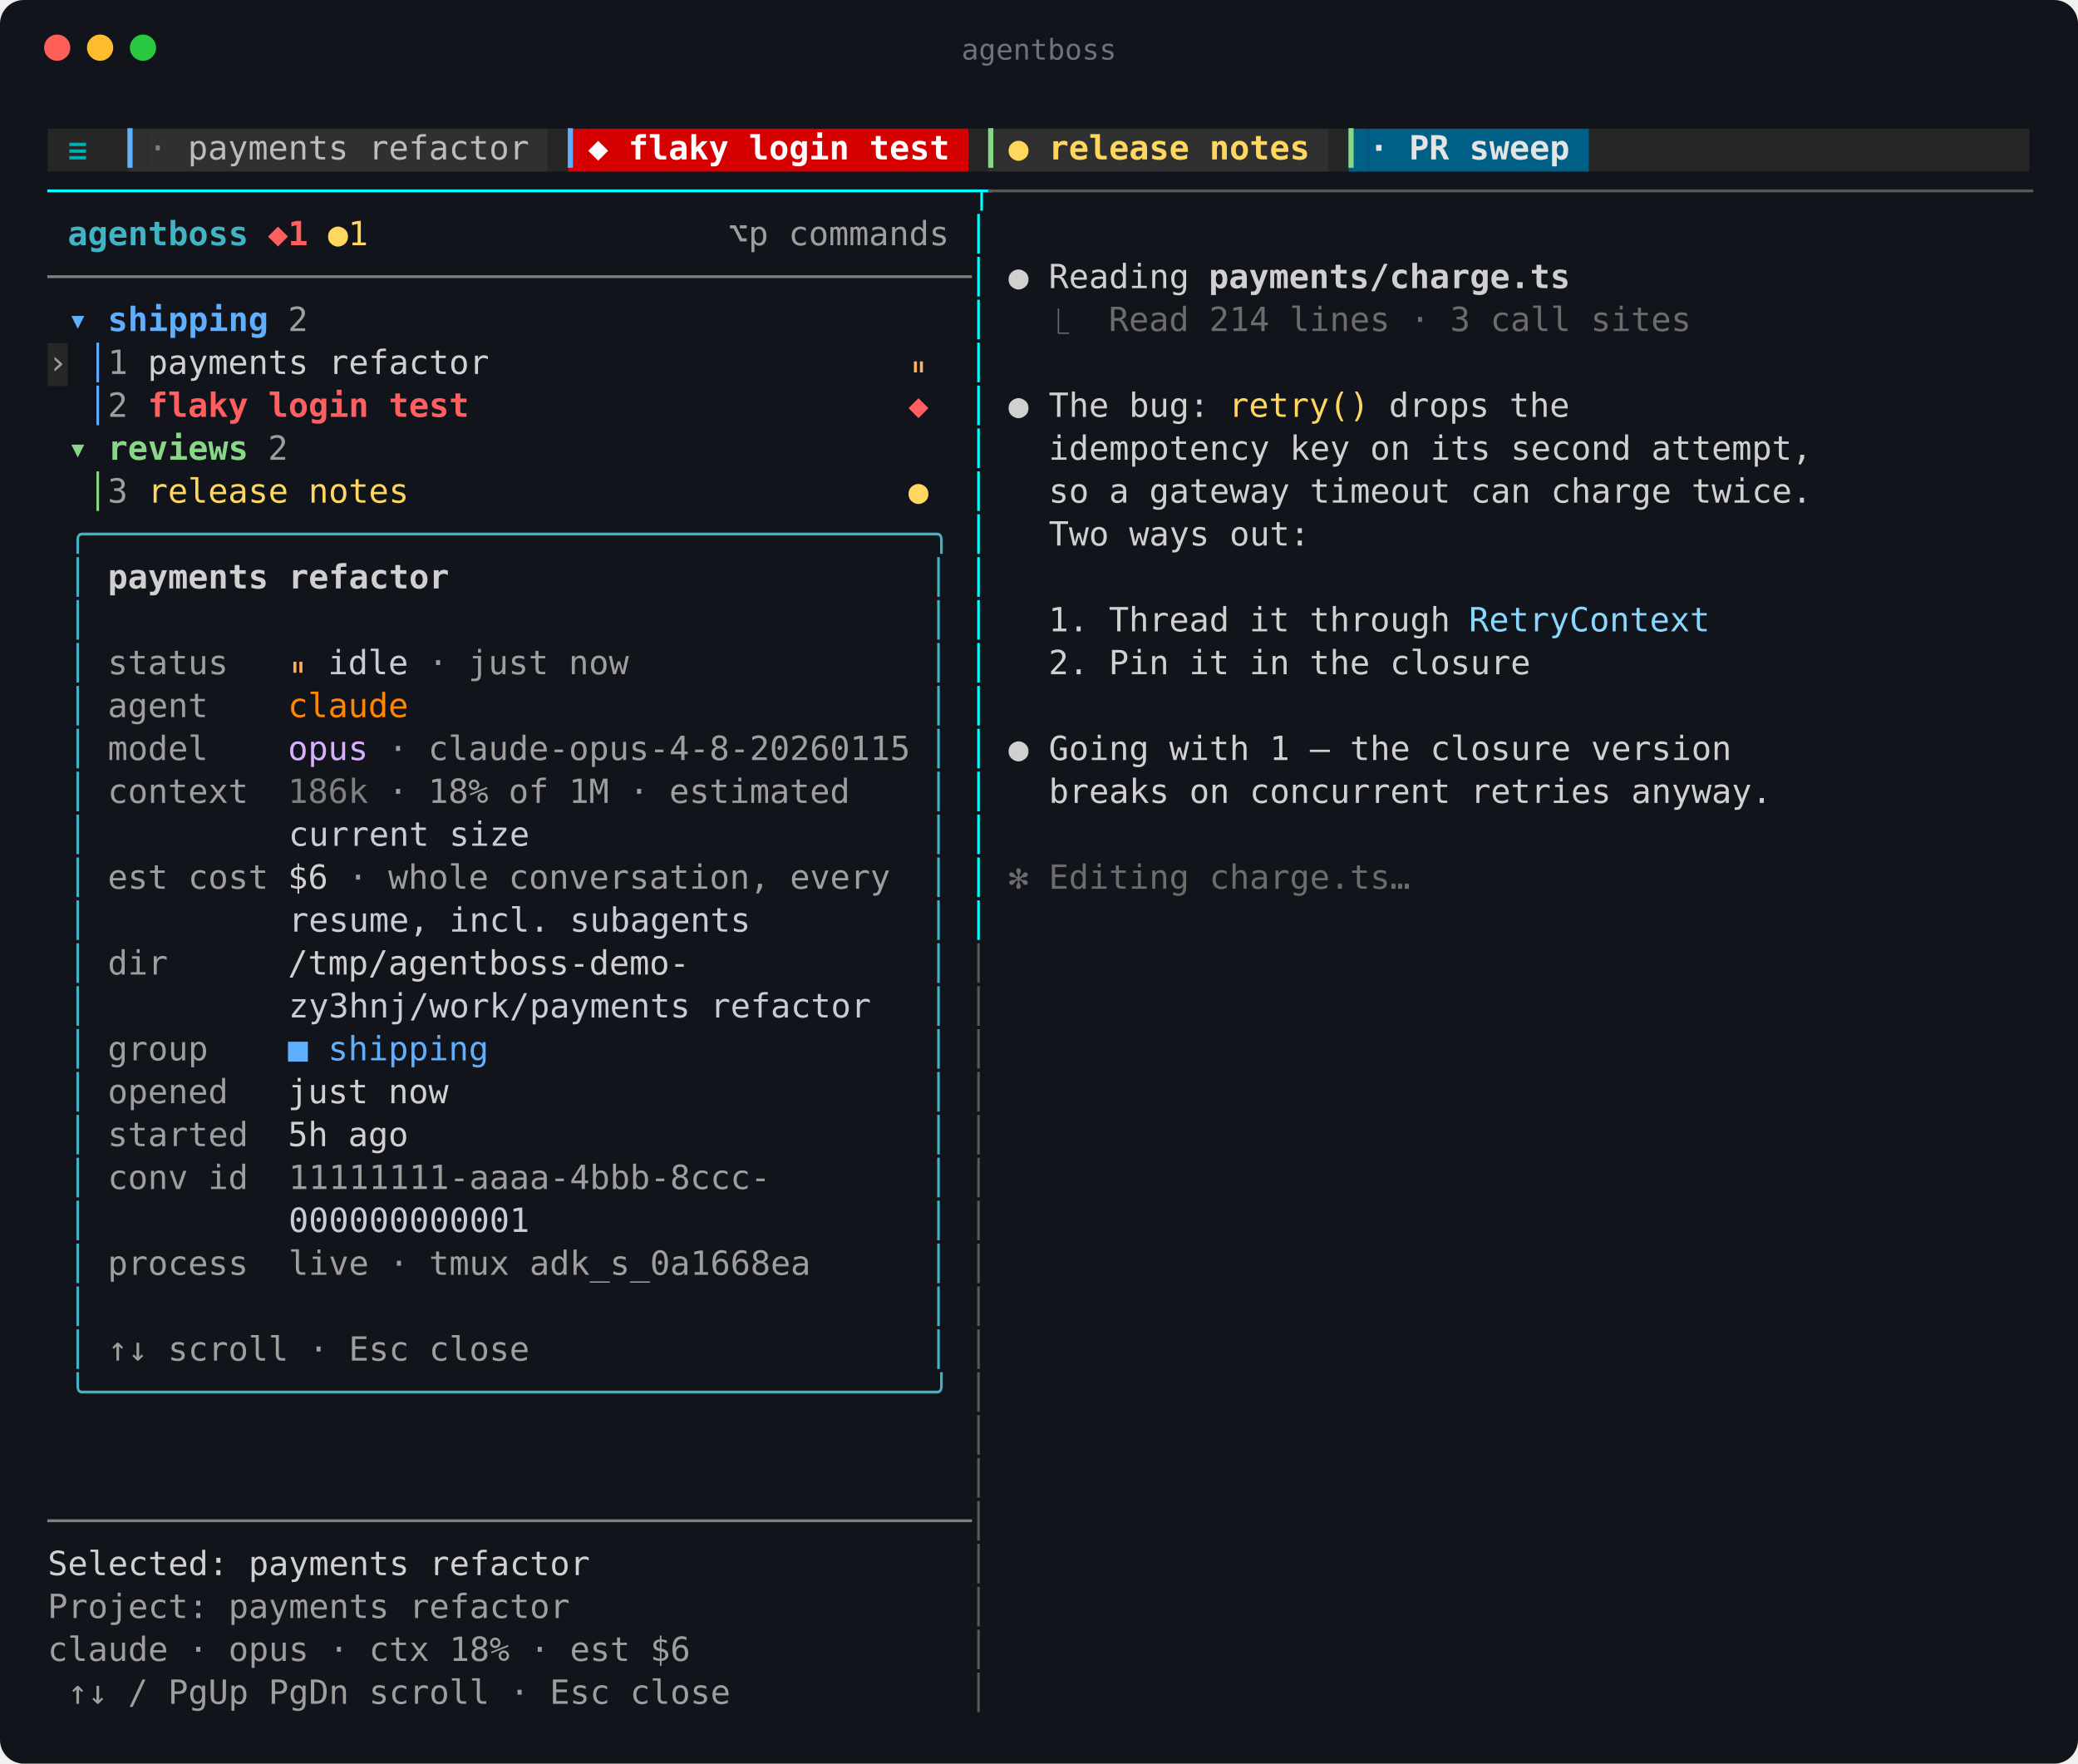
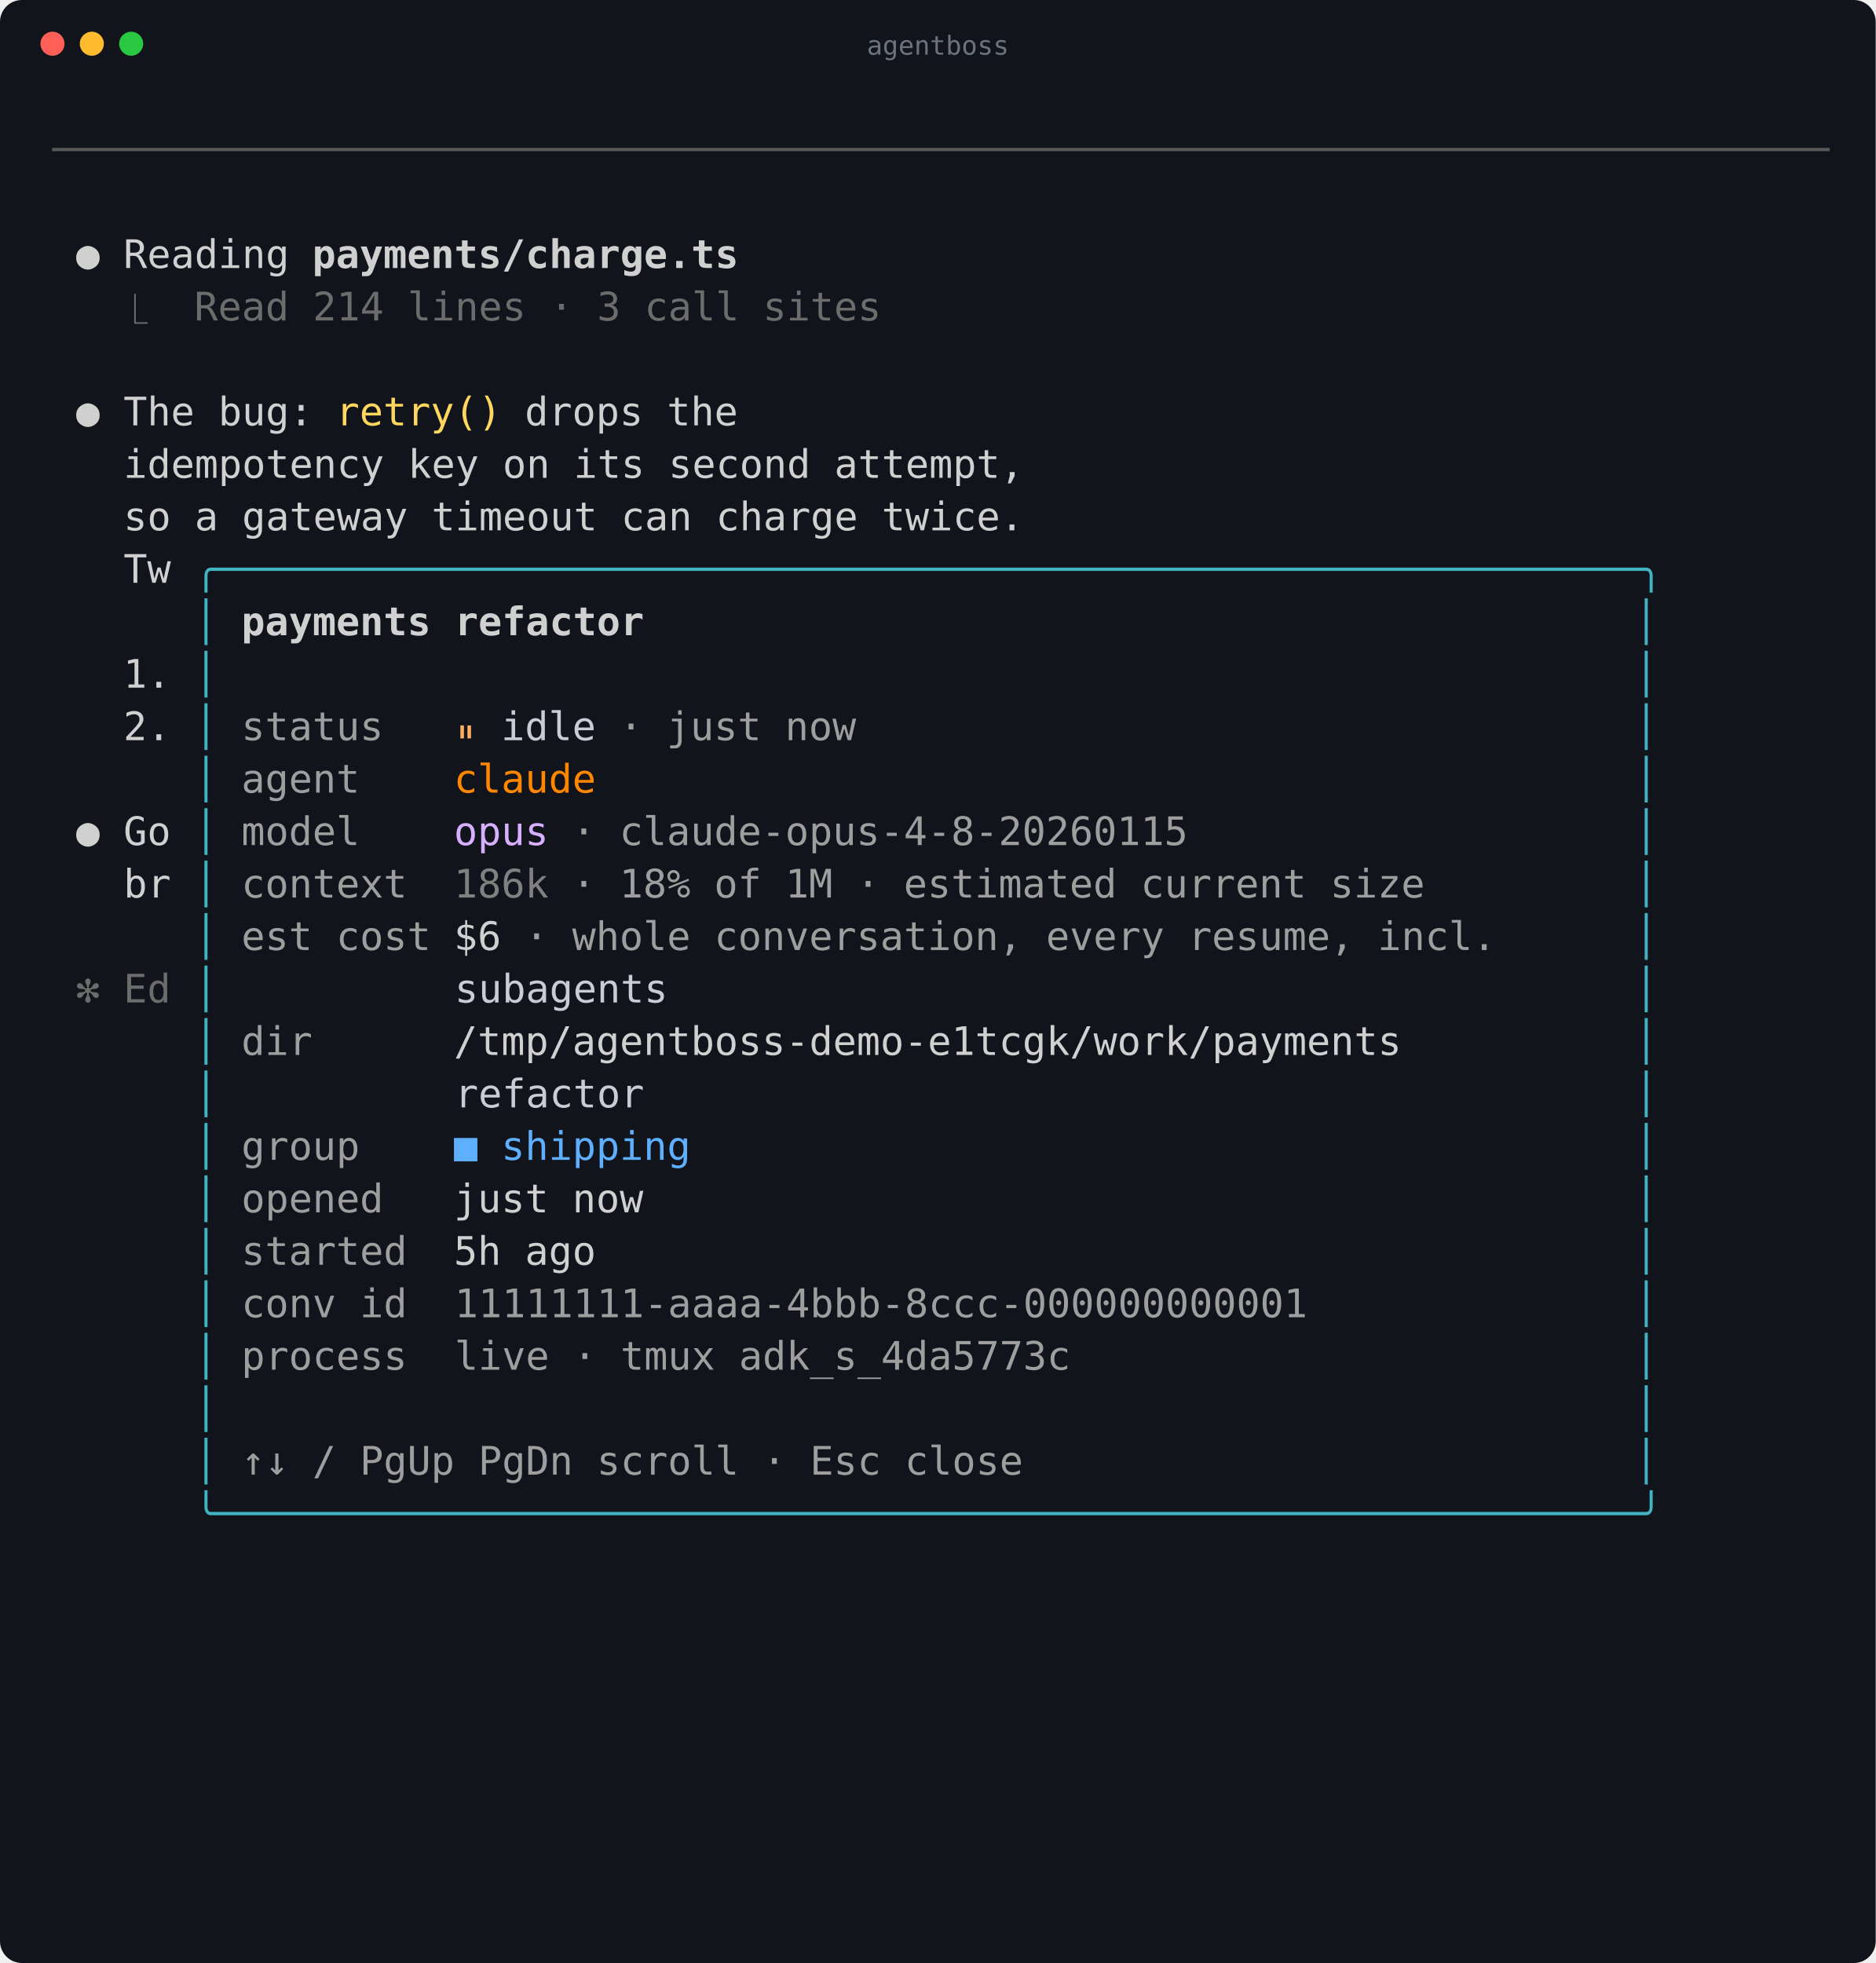
- <svg xmlns="http://www.w3.org/2000/svg" width="872" height="740" viewBox="0 0 872 740" font-family="ui-monospace,SFMono-Regular,Menlo,Consolas,&quot;DejaVu Sans Mono&quot;,monospace" font-size="14.0">
-   <rect width="872" height="740" rx="10" fill="#12141c" />
+ <svg xmlns="http://www.w3.org/2000/svg" width="858" height="898" viewBox="0 0 858 898" font-family="ui-monospace,SFMono-Regular,Menlo,Consolas,&quot;DejaVu Sans Mono&quot;,monospace" font-size="18.0">
+   <rect width="858" height="898" rx="10" fill="#12141c" />
  <g>
    <circle cx="24" cy="20" r="5.5" fill="#ff5f57" />
    <circle cx="42" cy="20" r="5.5" fill="#febc2e" />
    <circle cx="60" cy="20" r="5.5" fill="#28c840" />
-     <text x="436" y="25" fill="#6b7280" font-size="12" text-anchor="middle">agentboss</text>
+     <text x="429" y="25" fill="#6b7280" font-size="12" text-anchor="middle">agentboss</text>
  </g>
-   <rect x="20.0" y="54.0" width="33.6" height="18.0" fill="#262626" />
-   <rect x="53.6" y="54.0" width="8.4" height="18.0" fill="#303030" />
-   <rect x="62.0" y="54.0" width="16.8" height="18.0" fill="#303030" />
-   <rect x="78.8" y="54.0" width="151.2" height="18.0" fill="#303030" />
-   <rect x="230.0" y="54.0" width="8.4" height="18.0" fill="#262626" />
-   <rect x="238.4" y="54.0" width="8.4" height="18.0" fill="#d70000" />
-   <rect x="246.8" y="54.0" width="159.6" height="18.0" fill="#d70000" />
-   <rect x="406.4" y="54.0" width="8.4" height="18.0" fill="#262626" />
-   <rect x="414.8" y="54.0" width="8.4" height="18.0" fill="#303030" />
-   <rect x="423.2" y="54.0" width="134.4" height="18.0" fill="#303030" />
-   <rect x="557.6" y="54.0" width="8.4" height="18.0" fill="#262626" />
-   <rect x="566.0" y="54.0" width="8.4" height="18.0" fill="#005f87" />
-   <rect x="574.4" y="54.0" width="92.4" height="18.0" fill="#005f87" />
-   <rect x="666.8" y="54.0" width="184.8" height="18.0" fill="#262626" />
-   <rect x="20.0" y="144.0" width="8.4" height="18.0" fill="#262626" />
-   <text x="20.0" y="66.9" fill="#00afaf" textLength="33.6" lengthAdjust="spacingAndGlyphs" xml:space="preserve" font-weight="600"> ☰ </text>
-   <text x="53.6" y="66.9" fill="#5fafff" textLength="8.4" lengthAdjust="spacingAndGlyphs" xml:space="preserve">▎</text>
-   <text x="62.0" y="66.9" fill="#808080" textLength="16.8" lengthAdjust="spacingAndGlyphs" xml:space="preserve">· </text>
-   <text x="78.8" y="66.9" fill="#bcbcbc" textLength="151.2" lengthAdjust="spacingAndGlyphs" xml:space="preserve">payments refactor </text>
-   <text x="238.4" y="66.9" fill="#5fafff" textLength="8.4" lengthAdjust="spacingAndGlyphs" xml:space="preserve">▎</text>
-   <text x="246.8" y="66.9" fill="#ffffff" textLength="159.6" lengthAdjust="spacingAndGlyphs" xml:space="preserve" font-weight="600">◆ flaky login test </text>
-   <text x="414.8" y="66.9" fill="#87d787" textLength="8.4" lengthAdjust="spacingAndGlyphs" xml:space="preserve">▎</text>
-   <text x="423.2" y="66.9" fill="#ffd75f" textLength="134.4" lengthAdjust="spacingAndGlyphs" xml:space="preserve" font-weight="600">● release notes </text>
-   <text x="566.0" y="66.9" fill="#87d787" textLength="8.4" lengthAdjust="spacingAndGlyphs" xml:space="preserve">▎</text>
-   <text x="574.4" y="66.9" fill="#e4e4e4" textLength="92.4" lengthAdjust="spacingAndGlyphs" xml:space="preserve" font-weight="600">· PR sweep </text>
-   <text x="20.0" y="84.9" fill="#00ffff" textLength="394.8" lengthAdjust="spacingAndGlyphs" xml:space="preserve" font-weight="600">──────────────────────────────────────────────┬</text>
-   <text x="414.8" y="84.9" fill="#585858" textLength="436.8" lengthAdjust="spacingAndGlyphs" xml:space="preserve">────────────────────────────────────────────────────</text>
-   <text x="28.4" y="102.9" fill="#42b3c2" textLength="75.6" lengthAdjust="spacingAndGlyphs" xml:space="preserve" font-weight="600">agentboss</text>
-   <text x="104.0" y="102.9" fill="#ff5f5f" textLength="25.2" lengthAdjust="spacingAndGlyphs" xml:space="preserve" font-weight="600"> ◆1</text>
-   <text x="129.2" y="102.9" fill="#ffd75f" textLength="25.2" lengthAdjust="spacingAndGlyphs" xml:space="preserve"> ●1</text>
-   <text x="305.6" y="102.9" fill="#9e9e9e" textLength="100.8" lengthAdjust="spacingAndGlyphs" xml:space="preserve">⌥p commands </text>
-   <text x="406.4" y="102.9" fill="#00ffff" textLength="8.4" lengthAdjust="spacingAndGlyphs" xml:space="preserve" font-weight="600">│</text>
-   <text x="20.0" y="120.9" fill="#808080" textLength="386.4" lengthAdjust="spacingAndGlyphs" xml:space="preserve">──────────────────────────────────────────────</text>
-   <text x="406.4" y="120.9" fill="#00ffff" textLength="8.4" lengthAdjust="spacingAndGlyphs" xml:space="preserve" font-weight="600">│</text>
-   <text x="423.2" y="120.9" fill="#d0d0d0" textLength="84.0" lengthAdjust="spacingAndGlyphs" xml:space="preserve">● Reading </text>
-   <text x="507.2" y="120.9" fill="#d0d0d0" textLength="151.2" lengthAdjust="spacingAndGlyphs" xml:space="preserve" font-weight="600">payments/charge.ts</text>
-   <text x="20.0" y="138.9" fill="#5fafff" textLength="25.2" lengthAdjust="spacingAndGlyphs" xml:space="preserve"> ▾ </text>
-   <text x="45.2" y="138.9" fill="#5fafff" textLength="67.2" lengthAdjust="spacingAndGlyphs" xml:space="preserve" font-weight="600">shipping</text>
-   <text x="112.4" y="138.9" fill="#9e9e9e" textLength="16.8" lengthAdjust="spacingAndGlyphs" xml:space="preserve"> 2</text>
-   <text x="406.4" y="138.9" fill="#00ffff" textLength="8.4" lengthAdjust="spacingAndGlyphs" xml:space="preserve" font-weight="600">│</text>
-   <text x="440.0" y="138.9" fill="#6c6c6c" textLength="268.8" lengthAdjust="spacingAndGlyphs" xml:space="preserve">⎿  Read 214 lines · 3 call sites</text>
-   <text x="20.0" y="156.9" fill="#9e9e9e" textLength="8.4" lengthAdjust="spacingAndGlyphs" xml:space="preserve">›</text>
-   <text x="36.8" y="156.9" fill="#5fafff" textLength="8.4" lengthAdjust="spacingAndGlyphs" xml:space="preserve">│</text>
-   <text x="45.2" y="156.9" fill="#9e9e9e" textLength="16.8" lengthAdjust="spacingAndGlyphs" xml:space="preserve">1 </text>
-   <text x="62.0" y="156.9" fill="#d0d0d0" textLength="142.8" lengthAdjust="spacingAndGlyphs" xml:space="preserve">payments refactor</text>
-   <text x="381.2" y="156.9" fill="#ffaf5f" textLength="8.4" lengthAdjust="spacingAndGlyphs" xml:space="preserve">⏸</text>
-   <text x="406.4" y="156.9" fill="#00ffff" textLength="8.4" lengthAdjust="spacingAndGlyphs" xml:space="preserve" font-weight="600">│</text>
-   <text x="36.8" y="174.9" fill="#5fafff" textLength="8.4" lengthAdjust="spacingAndGlyphs" xml:space="preserve">│</text>
-   <text x="45.2" y="174.9" fill="#9e9e9e" textLength="16.8" lengthAdjust="spacingAndGlyphs" xml:space="preserve">2 </text>
-   <text x="62.0" y="174.9" fill="#ff5f5f" textLength="310.8" lengthAdjust="spacingAndGlyphs" xml:space="preserve" font-weight="600">flaky login test                     </text>
-   <text x="381.2" y="174.9" fill="#ff5f5f" textLength="8.4" lengthAdjust="spacingAndGlyphs" xml:space="preserve" font-weight="600">◆</text>
-   <text x="406.4" y="174.9" fill="#00ffff" textLength="8.4" lengthAdjust="spacingAndGlyphs" xml:space="preserve" font-weight="600">│</text>
-   <text x="423.2" y="174.9" fill="#d0d0d0" textLength="92.4" lengthAdjust="spacingAndGlyphs" xml:space="preserve">● The bug: </text>
-   <text x="515.6" y="174.9" fill="#ffd75f" textLength="58.8" lengthAdjust="spacingAndGlyphs" xml:space="preserve">retry()</text>
-   <text x="574.4" y="174.9" fill="#d0d0d0" textLength="84.0" lengthAdjust="spacingAndGlyphs" xml:space="preserve"> drops the</text>
-   <text x="20.0" y="192.9" fill="#87d787" textLength="25.2" lengthAdjust="spacingAndGlyphs" xml:space="preserve"> ▾ </text>
-   <text x="45.2" y="192.9" fill="#87d787" textLength="58.8" lengthAdjust="spacingAndGlyphs" xml:space="preserve" font-weight="600">reviews</text>
-   <text x="104.0" y="192.9" fill="#9e9e9e" textLength="16.8" lengthAdjust="spacingAndGlyphs" xml:space="preserve"> 2</text>
-   <text x="406.4" y="192.9" fill="#00ffff" textLength="8.4" lengthAdjust="spacingAndGlyphs" xml:space="preserve" font-weight="600">│</text>
-   <text x="414.8" y="192.9" fill="#d0d0d0" textLength="344.4" lengthAdjust="spacingAndGlyphs" xml:space="preserve">   idempotency key on its second attempt,</text>
-   <text x="36.8" y="210.9" fill="#87d787" textLength="8.4" lengthAdjust="spacingAndGlyphs" xml:space="preserve">│</text>
-   <text x="45.2" y="210.9" fill="#9e9e9e" textLength="16.8" lengthAdjust="spacingAndGlyphs" xml:space="preserve">3 </text>
-   <text x="62.0" y="210.9" fill="#ffd75f" textLength="109.2" lengthAdjust="spacingAndGlyphs" xml:space="preserve">release notes</text>
-   <text x="381.2" y="210.9" fill="#ffd75f" textLength="8.4" lengthAdjust="spacingAndGlyphs" xml:space="preserve">●</text>
-   <text x="406.4" y="210.9" fill="#00ffff" textLength="8.4" lengthAdjust="spacingAndGlyphs" xml:space="preserve" font-weight="600">│</text>
-   <text x="414.8" y="210.9" fill="#d0d0d0" textLength="344.4" lengthAdjust="spacingAndGlyphs" xml:space="preserve">   so a gateway timeout can charge twice.</text>
-   <text x="28.4" y="228.9" fill="#42b3c2" textLength="369.6" lengthAdjust="spacingAndGlyphs" xml:space="preserve">╭──────────────────────────────────────────╮</text>
-   <text x="406.4" y="228.9" fill="#00ffff" textLength="8.4" lengthAdjust="spacingAndGlyphs" xml:space="preserve" font-weight="600">│</text>
-   <text x="414.8" y="228.9" fill="#d0d0d0" textLength="134.4" lengthAdjust="spacingAndGlyphs" xml:space="preserve">   Two ways out:</text>
-   <text x="28.4" y="246.9" fill="#42b3c2" textLength="8.4" lengthAdjust="spacingAndGlyphs" xml:space="preserve">│</text>
-   <text x="45.2" y="246.9" fill="#d0d0d0" textLength="142.8" lengthAdjust="spacingAndGlyphs" xml:space="preserve" font-weight="600">payments refactor</text>
-   <text x="389.6" y="246.9" fill="#42b3c2" textLength="8.4" lengthAdjust="spacingAndGlyphs" xml:space="preserve">│</text>
-   <text x="406.4" y="246.9" fill="#00ffff" textLength="8.4" lengthAdjust="spacingAndGlyphs" xml:space="preserve" font-weight="600">│</text>
-   <text x="28.4" y="264.9" fill="#42b3c2" textLength="8.4" lengthAdjust="spacingAndGlyphs" xml:space="preserve">│</text>
-   <text x="389.6" y="264.9" fill="#42b3c2" textLength="8.4" lengthAdjust="spacingAndGlyphs" xml:space="preserve">│</text>
-   <text x="406.4" y="264.9" fill="#00ffff" textLength="8.4" lengthAdjust="spacingAndGlyphs" xml:space="preserve" font-weight="600">│</text>
-   <text x="440.0" y="264.9" fill="#d0d0d0" textLength="176.4" lengthAdjust="spacingAndGlyphs" xml:space="preserve">1. Thread it through </text>
-   <text x="616.4" y="264.9" fill="#87d7ff" textLength="100.8" lengthAdjust="spacingAndGlyphs" xml:space="preserve">RetryContext</text>
-   <text x="28.4" y="282.9" fill="#42b3c2" textLength="8.4" lengthAdjust="spacingAndGlyphs" xml:space="preserve">│</text>
-   <text x="45.2" y="282.9" fill="#9e9e9e" textLength="75.6" lengthAdjust="spacingAndGlyphs" xml:space="preserve">status   </text>
-   <text x="120.8" y="282.9" fill="#ffaf5f" textLength="8.4" lengthAdjust="spacingAndGlyphs" xml:space="preserve">⏸</text>
-   <text x="129.2" y="282.9" fill="#c8ccd6" textLength="42.0" lengthAdjust="spacingAndGlyphs" xml:space="preserve"> idle</text>
-   <text x="171.2" y="282.9" fill="#9e9e9e" textLength="92.4" lengthAdjust="spacingAndGlyphs" xml:space="preserve"> · just now</text>
-   <text x="389.6" y="282.9" fill="#42b3c2" textLength="8.4" lengthAdjust="spacingAndGlyphs" xml:space="preserve">│</text>
-   <text x="406.4" y="282.9" fill="#00ffff" textLength="8.4" lengthAdjust="spacingAndGlyphs" xml:space="preserve" font-weight="600">│</text>
-   <text x="440.0" y="282.9" fill="#d0d0d0" textLength="201.6" lengthAdjust="spacingAndGlyphs" xml:space="preserve">2. Pin it in the closure</text>
-   <text x="28.4" y="300.9" fill="#42b3c2" textLength="8.4" lengthAdjust="spacingAndGlyphs" xml:space="preserve">│</text>
-   <text x="45.2" y="300.9" fill="#9e9e9e" textLength="75.6" lengthAdjust="spacingAndGlyphs" xml:space="preserve">agent    </text>
-   <text x="120.8" y="300.9" fill="#ff8700" textLength="50.4" lengthAdjust="spacingAndGlyphs" xml:space="preserve">claude</text>
-   <text x="389.6" y="300.9" fill="#42b3c2" textLength="8.4" lengthAdjust="spacingAndGlyphs" xml:space="preserve">│</text>
-   <text x="406.4" y="300.9" fill="#00ffff" textLength="8.4" lengthAdjust="spacingAndGlyphs" xml:space="preserve" font-weight="600">│</text>
-   <text x="28.4" y="318.9" fill="#42b3c2" textLength="8.4" lengthAdjust="spacingAndGlyphs" xml:space="preserve">│</text>
-   <text x="45.2" y="318.9" fill="#9e9e9e" textLength="75.6" lengthAdjust="spacingAndGlyphs" xml:space="preserve">model    </text>
-   <text x="120.8" y="318.9" fill="#d7afff" textLength="33.6" lengthAdjust="spacingAndGlyphs" xml:space="preserve">opus</text>
-   <text x="154.4" y="318.9" fill="#9e9e9e" textLength="226.8" lengthAdjust="spacingAndGlyphs" xml:space="preserve"> · claude-opus-4-8-20260115</text>
-   <text x="389.6" y="318.9" fill="#42b3c2" textLength="8.4" lengthAdjust="spacingAndGlyphs" xml:space="preserve">│</text>
-   <text x="406.4" y="318.9" fill="#00ffff" textLength="8.4" lengthAdjust="spacingAndGlyphs" xml:space="preserve" font-weight="600">│</text>
-   <text x="423.2" y="318.9" fill="#d0d0d0" textLength="302.4" lengthAdjust="spacingAndGlyphs" xml:space="preserve">● Going with 1 — the closure version</text>
-   <text x="28.4" y="336.9" fill="#42b3c2" textLength="8.4" lengthAdjust="spacingAndGlyphs" xml:space="preserve">│</text>
-   <text x="45.2" y="336.9" fill="#9e9e9e" textLength="75.6" lengthAdjust="spacingAndGlyphs" xml:space="preserve">context  </text>
-   <text x="120.8" y="336.9" fill="#808080" textLength="33.6" lengthAdjust="spacingAndGlyphs" xml:space="preserve">186k</text>
-   <text x="154.4" y="336.9" fill="#9e9e9e" textLength="235.2" lengthAdjust="spacingAndGlyphs" xml:space="preserve"> · 18% of 1M · estimated    </text>
-   <text x="389.6" y="336.9" fill="#42b3c2" textLength="8.4" lengthAdjust="spacingAndGlyphs" xml:space="preserve">│</text>
-   <text x="406.4" y="336.9" fill="#00ffff" textLength="8.4" lengthAdjust="spacingAndGlyphs" xml:space="preserve" font-weight="600">│</text>
-   <text x="414.8" y="336.9" fill="#d0d0d0" textLength="327.6" lengthAdjust="spacingAndGlyphs" xml:space="preserve">   breaks on concurrent retries anyway.</text>
-   <text x="28.4" y="354.9" fill="#42b3c2" textLength="8.4" lengthAdjust="spacingAndGlyphs" xml:space="preserve">│</text>
-   <text x="36.8" y="354.9" fill="#c8ccd6" textLength="352.8" lengthAdjust="spacingAndGlyphs" xml:space="preserve">          current size                    </text>
-   <text x="389.6" y="354.9" fill="#42b3c2" textLength="8.4" lengthAdjust="spacingAndGlyphs" xml:space="preserve">│</text>
-   <text x="406.4" y="354.9" fill="#00ffff" textLength="8.4" lengthAdjust="spacingAndGlyphs" xml:space="preserve" font-weight="600">│</text>
-   <text x="28.4" y="372.9" fill="#42b3c2" textLength="8.4" lengthAdjust="spacingAndGlyphs" xml:space="preserve">│</text>
-   <text x="45.2" y="372.9" fill="#9e9e9e" textLength="75.6" lengthAdjust="spacingAndGlyphs" xml:space="preserve">est cost </text>
-   <text x="120.8" y="372.9" fill="#d0d0d0" textLength="16.8" lengthAdjust="spacingAndGlyphs" xml:space="preserve">$6</text>
-   <text x="137.6" y="372.9" fill="#9e9e9e" textLength="252.0" lengthAdjust="spacingAndGlyphs" xml:space="preserve"> · whole conversation, every  </text>
-   <text x="389.6" y="372.9" fill="#42b3c2" textLength="8.4" lengthAdjust="spacingAndGlyphs" xml:space="preserve">│</text>
-   <text x="406.4" y="372.9" fill="#00ffff" textLength="8.4" lengthAdjust="spacingAndGlyphs" xml:space="preserve" font-weight="600">│</text>
-   <text x="423.2" y="372.9" fill="#6c6c6c" textLength="168.0" lengthAdjust="spacingAndGlyphs" xml:space="preserve">✻ Editing charge.ts…</text>
-   <text x="28.4" y="390.9" fill="#42b3c2" textLength="8.4" lengthAdjust="spacingAndGlyphs" xml:space="preserve">│</text>
-   <text x="36.8" y="390.9" fill="#c8ccd6" textLength="352.8" lengthAdjust="spacingAndGlyphs" xml:space="preserve">          resume, incl. subagents         </text>
-   <text x="389.6" y="390.9" fill="#42b3c2" textLength="8.4" lengthAdjust="spacingAndGlyphs" xml:space="preserve">│</text>
-   <text x="406.4" y="390.9" fill="#00ffff" textLength="8.4" lengthAdjust="spacingAndGlyphs" xml:space="preserve" font-weight="600">│</text>
-   <text x="28.4" y="408.9" fill="#42b3c2" textLength="8.4" lengthAdjust="spacingAndGlyphs" xml:space="preserve">│</text>
-   <text x="45.2" y="408.9" fill="#9e9e9e" textLength="75.6" lengthAdjust="spacingAndGlyphs" xml:space="preserve">dir      </text>
-   <text x="120.8" y="408.9" fill="#d0d0d0" textLength="268.8" lengthAdjust="spacingAndGlyphs" xml:space="preserve">/tmp/agentboss-demo-            </text>
-   <text x="389.6" y="408.9" fill="#42b3c2" textLength="8.4" lengthAdjust="spacingAndGlyphs" xml:space="preserve">│</text>
-   <text x="406.4" y="408.9" fill="#585858" textLength="8.4" lengthAdjust="spacingAndGlyphs" xml:space="preserve">│</text>
-   <text x="28.4" y="426.9" fill="#42b3c2" textLength="8.4" lengthAdjust="spacingAndGlyphs" xml:space="preserve">│</text>
-   <text x="36.8" y="426.9" fill="#c8ccd6" textLength="352.8" lengthAdjust="spacingAndGlyphs" xml:space="preserve">          zy3hnj/work/payments refactor   </text>
-   <text x="389.6" y="426.9" fill="#42b3c2" textLength="8.4" lengthAdjust="spacingAndGlyphs" xml:space="preserve">│</text>
-   <text x="406.4" y="426.9" fill="#585858" textLength="8.4" lengthAdjust="spacingAndGlyphs" xml:space="preserve">│</text>
-   <text x="28.4" y="444.9" fill="#42b3c2" textLength="8.4" lengthAdjust="spacingAndGlyphs" xml:space="preserve">│</text>
-   <text x="45.2" y="444.9" fill="#9e9e9e" textLength="75.6" lengthAdjust="spacingAndGlyphs" xml:space="preserve">group    </text>
-   <text x="120.8" y="444.9" fill="#5fafff" textLength="84.0" lengthAdjust="spacingAndGlyphs" xml:space="preserve">■ shipping</text>
-   <text x="389.6" y="444.9" fill="#42b3c2" textLength="8.4" lengthAdjust="spacingAndGlyphs" xml:space="preserve">│</text>
-   <text x="406.4" y="444.9" fill="#585858" textLength="8.4" lengthAdjust="spacingAndGlyphs" xml:space="preserve">│</text>
-   <text x="28.4" y="462.9" fill="#42b3c2" textLength="8.4" lengthAdjust="spacingAndGlyphs" xml:space="preserve">│</text>
-   <text x="45.2" y="462.9" fill="#9e9e9e" textLength="75.6" lengthAdjust="spacingAndGlyphs" xml:space="preserve">opened   </text>
-   <text x="120.8" y="462.9" fill="#d0d0d0" textLength="67.2" lengthAdjust="spacingAndGlyphs" xml:space="preserve">just now</text>
-   <text x="389.6" y="462.9" fill="#42b3c2" textLength="8.4" lengthAdjust="spacingAndGlyphs" xml:space="preserve">│</text>
-   <text x="406.4" y="462.9" fill="#585858" textLength="8.4" lengthAdjust="spacingAndGlyphs" xml:space="preserve">│</text>
-   <text x="28.4" y="480.9" fill="#42b3c2" textLength="8.4" lengthAdjust="spacingAndGlyphs" xml:space="preserve">│</text>
-   <text x="45.2" y="480.9" fill="#9e9e9e" textLength="75.6" lengthAdjust="spacingAndGlyphs" xml:space="preserve">started  </text>
-   <text x="120.8" y="480.9" fill="#d0d0d0" textLength="50.4" lengthAdjust="spacingAndGlyphs" xml:space="preserve">5h ago</text>
-   <text x="389.6" y="480.9" fill="#42b3c2" textLength="8.4" lengthAdjust="spacingAndGlyphs" xml:space="preserve">│</text>
-   <text x="406.4" y="480.9" fill="#585858" textLength="8.4" lengthAdjust="spacingAndGlyphs" xml:space="preserve">│</text>
-   <text x="28.4" y="498.9" fill="#42b3c2" textLength="8.4" lengthAdjust="spacingAndGlyphs" xml:space="preserve">│</text>
-   <text x="45.2" y="498.9" fill="#9e9e9e" textLength="344.4" lengthAdjust="spacingAndGlyphs" xml:space="preserve">conv id  11111111-aaaa-4bbb-8ccc-        </text>
-   <text x="389.6" y="498.9" fill="#42b3c2" textLength="8.4" lengthAdjust="spacingAndGlyphs" xml:space="preserve">│</text>
-   <text x="406.4" y="498.9" fill="#585858" textLength="8.4" lengthAdjust="spacingAndGlyphs" xml:space="preserve">│</text>
-   <text x="28.4" y="516.9" fill="#42b3c2" textLength="8.4" lengthAdjust="spacingAndGlyphs" xml:space="preserve">│</text>
-   <text x="36.8" y="516.9" fill="#c8ccd6" textLength="352.8" lengthAdjust="spacingAndGlyphs" xml:space="preserve">          000000000001                    </text>
-   <text x="389.6" y="516.9" fill="#42b3c2" textLength="8.4" lengthAdjust="spacingAndGlyphs" xml:space="preserve">│</text>
-   <text x="406.4" y="516.9" fill="#585858" textLength="8.4" lengthAdjust="spacingAndGlyphs" xml:space="preserve">│</text>
-   <text x="28.4" y="534.9" fill="#42b3c2" textLength="8.4" lengthAdjust="spacingAndGlyphs" xml:space="preserve">│</text>
-   <text x="45.2" y="534.9" fill="#9e9e9e" textLength="294.0" lengthAdjust="spacingAndGlyphs" xml:space="preserve">process  live · tmux adk_s_0a1668ea</text>
-   <text x="389.6" y="534.9" fill="#42b3c2" textLength="8.4" lengthAdjust="spacingAndGlyphs" xml:space="preserve">│</text>
-   <text x="406.4" y="534.9" fill="#585858" textLength="8.4" lengthAdjust="spacingAndGlyphs" xml:space="preserve">│</text>
-   <text x="28.4" y="552.9" fill="#42b3c2" textLength="8.4" lengthAdjust="spacingAndGlyphs" xml:space="preserve">│</text>
-   <text x="389.6" y="552.9" fill="#42b3c2" textLength="8.4" lengthAdjust="spacingAndGlyphs" xml:space="preserve">│</text>
-   <text x="406.4" y="552.9" fill="#585858" textLength="8.4" lengthAdjust="spacingAndGlyphs" xml:space="preserve">│</text>
-   <text x="28.4" y="570.9" fill="#42b3c2" textLength="8.4" lengthAdjust="spacingAndGlyphs" xml:space="preserve">│</text>
-   <text x="45.2" y="570.9" fill="#9e9e9e" textLength="176.4" lengthAdjust="spacingAndGlyphs" xml:space="preserve">↑↓ scroll · Esc close</text>
-   <text x="389.6" y="570.9" fill="#42b3c2" textLength="8.4" lengthAdjust="spacingAndGlyphs" xml:space="preserve">│</text>
-   <text x="406.4" y="570.9" fill="#585858" textLength="8.4" lengthAdjust="spacingAndGlyphs" xml:space="preserve">│</text>
-   <text x="28.4" y="588.9" fill="#42b3c2" textLength="369.6" lengthAdjust="spacingAndGlyphs" xml:space="preserve">╰──────────────────────────────────────────╯</text>
-   <text x="406.4" y="588.9" fill="#585858" textLength="8.4" lengthAdjust="spacingAndGlyphs" xml:space="preserve">│</text>
-   <text x="406.4" y="606.9" fill="#585858" textLength="8.4" lengthAdjust="spacingAndGlyphs" xml:space="preserve">│</text>
-   <text x="406.4" y="624.9" fill="#585858" textLength="8.4" lengthAdjust="spacingAndGlyphs" xml:space="preserve">│</text>
-   <text x="20.0" y="642.9" fill="#808080" textLength="386.4" lengthAdjust="spacingAndGlyphs" xml:space="preserve">──────────────────────────────────────────────</text>
-   <text x="406.4" y="642.9" fill="#585858" textLength="8.4" lengthAdjust="spacingAndGlyphs" xml:space="preserve">│</text>
-   <text x="20.0" y="660.9" fill="#d0d0d0" textLength="226.8" lengthAdjust="spacingAndGlyphs" xml:space="preserve">Selected: payments refactor</text>
-   <text x="406.4" y="660.9" fill="#585858" textLength="8.4" lengthAdjust="spacingAndGlyphs" xml:space="preserve">│</text>
-   <text x="20.0" y="678.9" fill="#9e9e9e" textLength="218.4" lengthAdjust="spacingAndGlyphs" xml:space="preserve">Project: payments refactor</text>
-   <text x="406.4" y="678.9" fill="#585858" textLength="8.4" lengthAdjust="spacingAndGlyphs" xml:space="preserve">│</text>
-   <text x="20.0" y="696.9" fill="#9e9e9e" textLength="268.8" lengthAdjust="spacingAndGlyphs" xml:space="preserve">claude · opus · ctx 18% · est $6</text>
-   <text x="406.4" y="696.9" fill="#585858" textLength="8.4" lengthAdjust="spacingAndGlyphs" xml:space="preserve">│</text>
-   <text x="28.4" y="714.9" fill="#9e9e9e" textLength="277.2" lengthAdjust="spacingAndGlyphs" xml:space="preserve">↑↓ / PgUp PgDn scroll · Esc close</text>
-   <text x="406.4" y="714.9" fill="#585858" textLength="8.4" lengthAdjust="spacingAndGlyphs" xml:space="preserve">│</text>
+   <text x="24.0" y="74.6" fill="#585858" textLength="810.0" lengthAdjust="spacingAndGlyphs" xml:space="preserve" font-weight="600">───────────────────────────────────────────────────────────────────────────</text>
+   <text x="34.8" y="122.6" fill="#d0d0d0" textLength="108.0" lengthAdjust="spacingAndGlyphs" xml:space="preserve">● Reading </text>
+   <text x="142.8" y="122.6" fill="#d0d0d0" textLength="194.4" lengthAdjust="spacingAndGlyphs" xml:space="preserve" font-weight="600">payments/charge.ts</text>
+   <text x="56.4" y="146.6" fill="#6c6c6c" textLength="345.6" lengthAdjust="spacingAndGlyphs" xml:space="preserve">⎿  Read 214 lines · 3 call sites</text>
+   <text x="34.8" y="194.6" fill="#d0d0d0" textLength="118.8" lengthAdjust="spacingAndGlyphs" xml:space="preserve">● The bug: </text>
+   <text x="153.6" y="194.6" fill="#ffd75f" textLength="75.6" lengthAdjust="spacingAndGlyphs" xml:space="preserve">retry()</text>
+   <text x="229.2" y="194.6" fill="#d0d0d0" textLength="108.0" lengthAdjust="spacingAndGlyphs" xml:space="preserve"> drops the</text>
+   <text x="24.0" y="218.6" fill="#d0d0d0" textLength="442.8" lengthAdjust="spacingAndGlyphs" xml:space="preserve">   idempotency key on its second attempt,</text>
+   <text x="24.0" y="242.6" fill="#d0d0d0" textLength="442.8" lengthAdjust="spacingAndGlyphs" xml:space="preserve">   so a gateway timeout can charge twice.</text>
+   <text x="24.0" y="266.6" fill="#d0d0d0" textLength="54.0" lengthAdjust="spacingAndGlyphs" xml:space="preserve">   Tw</text>
+   <text x="88.8" y="266.6" fill="#42b3c2" textLength="669.6" lengthAdjust="spacingAndGlyphs" xml:space="preserve">╭────────────────────────────────────────────────────────────╮</text>
+   <text x="88.8" y="290.6" fill="#42b3c2" textLength="10.8" lengthAdjust="spacingAndGlyphs" xml:space="preserve">│</text>
+   <text x="110.4" y="290.6" fill="#d0d0d0" textLength="183.6" lengthAdjust="spacingAndGlyphs" xml:space="preserve" font-weight="600">payments refactor</text>
+   <text x="747.6" y="290.6" fill="#42b3c2" textLength="10.8" lengthAdjust="spacingAndGlyphs" xml:space="preserve">│</text>
+   <text x="56.4" y="314.6" fill="#d0d0d0" textLength="21.6" lengthAdjust="spacingAndGlyphs" xml:space="preserve">1.</text>
+   <text x="88.8" y="314.6" fill="#42b3c2" textLength="10.8" lengthAdjust="spacingAndGlyphs" xml:space="preserve">│</text>
+   <text x="747.6" y="314.6" fill="#42b3c2" textLength="10.8" lengthAdjust="spacingAndGlyphs" xml:space="preserve">│</text>
+   <text x="56.4" y="338.6" fill="#d0d0d0" textLength="21.6" lengthAdjust="spacingAndGlyphs" xml:space="preserve">2.</text>
+   <text x="88.8" y="338.6" fill="#42b3c2" textLength="10.8" lengthAdjust="spacingAndGlyphs" xml:space="preserve">│</text>
+   <text x="110.4" y="338.6" fill="#9e9e9e" textLength="97.2" lengthAdjust="spacingAndGlyphs" xml:space="preserve">status   </text>
+   <text x="207.6" y="338.6" fill="#ffaf5f" textLength="10.8" lengthAdjust="spacingAndGlyphs" xml:space="preserve">⏸</text>
+   <text x="218.4" y="338.6" fill="#c8ccd6" textLength="54.0" lengthAdjust="spacingAndGlyphs" xml:space="preserve"> idle</text>
+   <text x="272.4" y="338.6" fill="#9e9e9e" textLength="118.8" lengthAdjust="spacingAndGlyphs" xml:space="preserve"> · just now</text>
+   <text x="747.6" y="338.6" fill="#42b3c2" textLength="10.8" lengthAdjust="spacingAndGlyphs" xml:space="preserve">│</text>
+   <text x="88.8" y="362.6" fill="#42b3c2" textLength="10.8" lengthAdjust="spacingAndGlyphs" xml:space="preserve">│</text>
+   <text x="110.4" y="362.6" fill="#9e9e9e" textLength="97.2" lengthAdjust="spacingAndGlyphs" xml:space="preserve">agent    </text>
+   <text x="207.6" y="362.6" fill="#ff8700" textLength="64.8" lengthAdjust="spacingAndGlyphs" xml:space="preserve">claude</text>
+   <text x="747.6" y="362.6" fill="#42b3c2" textLength="10.8" lengthAdjust="spacingAndGlyphs" xml:space="preserve">│</text>
+   <text x="34.8" y="386.6" fill="#d0d0d0" textLength="43.2" lengthAdjust="spacingAndGlyphs" xml:space="preserve">● Go</text>
+   <text x="88.8" y="386.6" fill="#42b3c2" textLength="10.8" lengthAdjust="spacingAndGlyphs" xml:space="preserve">│</text>
+   <text x="110.4" y="386.6" fill="#9e9e9e" textLength="97.2" lengthAdjust="spacingAndGlyphs" xml:space="preserve">model    </text>
+   <text x="207.6" y="386.6" fill="#d7afff" textLength="43.2" lengthAdjust="spacingAndGlyphs" xml:space="preserve">opus</text>
+   <text x="250.8" y="386.6" fill="#9e9e9e" textLength="291.6" lengthAdjust="spacingAndGlyphs" xml:space="preserve"> · claude-opus-4-8-20260115</text>
+   <text x="747.6" y="386.6" fill="#42b3c2" textLength="10.8" lengthAdjust="spacingAndGlyphs" xml:space="preserve">│</text>
+   <text x="24.0" y="410.6" fill="#d0d0d0" textLength="54.0" lengthAdjust="spacingAndGlyphs" xml:space="preserve">   br</text>
+   <text x="88.8" y="410.6" fill="#42b3c2" textLength="10.8" lengthAdjust="spacingAndGlyphs" xml:space="preserve">│</text>
+   <text x="110.4" y="410.6" fill="#9e9e9e" textLength="97.2" lengthAdjust="spacingAndGlyphs" xml:space="preserve">context  </text>
+   <text x="207.6" y="410.6" fill="#808080" textLength="43.2" lengthAdjust="spacingAndGlyphs" xml:space="preserve">186k</text>
+   <text x="250.8" y="410.6" fill="#9e9e9e" textLength="399.6" lengthAdjust="spacingAndGlyphs" xml:space="preserve"> · 18% of 1M · estimated current size</text>
+   <text x="747.6" y="410.6" fill="#42b3c2" textLength="10.8" lengthAdjust="spacingAndGlyphs" xml:space="preserve">│</text>
+   <text x="88.8" y="434.6" fill="#42b3c2" textLength="10.8" lengthAdjust="spacingAndGlyphs" xml:space="preserve">│</text>
+   <text x="110.4" y="434.6" fill="#9e9e9e" textLength="97.2" lengthAdjust="spacingAndGlyphs" xml:space="preserve">est cost </text>
+   <text x="207.6" y="434.6" fill="#d0d0d0" textLength="21.6" lengthAdjust="spacingAndGlyphs" xml:space="preserve">$6</text>
+   <text x="229.2" y="434.6" fill="#9e9e9e" textLength="518.4" lengthAdjust="spacingAndGlyphs" xml:space="preserve"> · whole conversation, every resume, incl.      </text>
+   <text x="747.6" y="434.6" fill="#42b3c2" textLength="10.8" lengthAdjust="spacingAndGlyphs" xml:space="preserve">│</text>
+   <text x="34.8" y="458.6" fill="#6c6c6c" textLength="43.2" lengthAdjust="spacingAndGlyphs" xml:space="preserve">✻ Ed</text>
+   <text x="88.8" y="458.6" fill="#42b3c2" textLength="10.8" lengthAdjust="spacingAndGlyphs" xml:space="preserve">│</text>
+   <text x="99.6" y="458.6" fill="#c8ccd6" textLength="648.0" lengthAdjust="spacingAndGlyphs" xml:space="preserve">          subagents                                         </text>
+   <text x="747.6" y="458.6" fill="#42b3c2" textLength="10.8" lengthAdjust="spacingAndGlyphs" xml:space="preserve">│</text>
+   <text x="88.8" y="482.6" fill="#42b3c2" textLength="10.8" lengthAdjust="spacingAndGlyphs" xml:space="preserve">│</text>
+   <text x="110.4" y="482.6" fill="#9e9e9e" textLength="97.2" lengthAdjust="spacingAndGlyphs" xml:space="preserve">dir      </text>
+   <text x="207.6" y="482.6" fill="#d0d0d0" textLength="540.0" lengthAdjust="spacingAndGlyphs" xml:space="preserve">/tmp/agentboss-demo-e1tcgk/work/payments          </text>
+   <text x="747.6" y="482.6" fill="#42b3c2" textLength="10.8" lengthAdjust="spacingAndGlyphs" xml:space="preserve">│</text>
+   <text x="88.8" y="506.6" fill="#42b3c2" textLength="10.8" lengthAdjust="spacingAndGlyphs" xml:space="preserve">│</text>
+   <text x="99.6" y="506.6" fill="#c8ccd6" textLength="648.0" lengthAdjust="spacingAndGlyphs" xml:space="preserve">          refactor                                          </text>
+   <text x="747.6" y="506.6" fill="#42b3c2" textLength="10.8" lengthAdjust="spacingAndGlyphs" xml:space="preserve">│</text>
+   <text x="88.8" y="530.6" fill="#42b3c2" textLength="10.8" lengthAdjust="spacingAndGlyphs" xml:space="preserve">│</text>
+   <text x="110.4" y="530.6" fill="#9e9e9e" textLength="97.2" lengthAdjust="spacingAndGlyphs" xml:space="preserve">group    </text>
+   <text x="207.6" y="530.6" fill="#5fafff" textLength="108.0" lengthAdjust="spacingAndGlyphs" xml:space="preserve">■ shipping</text>
+   <text x="747.6" y="530.6" fill="#42b3c2" textLength="10.8" lengthAdjust="spacingAndGlyphs" xml:space="preserve">│</text>
+   <text x="88.8" y="554.6" fill="#42b3c2" textLength="10.8" lengthAdjust="spacingAndGlyphs" xml:space="preserve">│</text>
+   <text x="110.4" y="554.6" fill="#9e9e9e" textLength="97.2" lengthAdjust="spacingAndGlyphs" xml:space="preserve">opened   </text>
+   <text x="207.6" y="554.6" fill="#d0d0d0" textLength="86.4" lengthAdjust="spacingAndGlyphs" xml:space="preserve">just now</text>
+   <text x="747.6" y="554.6" fill="#42b3c2" textLength="10.8" lengthAdjust="spacingAndGlyphs" xml:space="preserve">│</text>
+   <text x="88.8" y="578.6" fill="#42b3c2" textLength="10.8" lengthAdjust="spacingAndGlyphs" xml:space="preserve">│</text>
+   <text x="110.4" y="578.6" fill="#9e9e9e" textLength="97.2" lengthAdjust="spacingAndGlyphs" xml:space="preserve">started  </text>
+   <text x="207.6" y="578.6" fill="#d0d0d0" textLength="64.8" lengthAdjust="spacingAndGlyphs" xml:space="preserve">5h ago</text>
+   <text x="747.6" y="578.6" fill="#42b3c2" textLength="10.8" lengthAdjust="spacingAndGlyphs" xml:space="preserve">│</text>
+   <text x="88.8" y="602.6" fill="#42b3c2" textLength="10.8" lengthAdjust="spacingAndGlyphs" xml:space="preserve">│</text>
+   <text x="110.4" y="602.6" fill="#9e9e9e" textLength="486.0" lengthAdjust="spacingAndGlyphs" xml:space="preserve">conv id  11111111-aaaa-4bbb-8ccc-000000000001</text>
+   <text x="747.6" y="602.6" fill="#42b3c2" textLength="10.8" lengthAdjust="spacingAndGlyphs" xml:space="preserve">│</text>
+   <text x="88.8" y="626.6" fill="#42b3c2" textLength="10.8" lengthAdjust="spacingAndGlyphs" xml:space="preserve">│</text>
+   <text x="110.4" y="626.6" fill="#9e9e9e" textLength="378.0" lengthAdjust="spacingAndGlyphs" xml:space="preserve">process  live · tmux adk_s_4da5773c</text>
+   <text x="747.6" y="626.6" fill="#42b3c2" textLength="10.8" lengthAdjust="spacingAndGlyphs" xml:space="preserve">│</text>
+   <text x="88.8" y="650.6" fill="#42b3c2" textLength="10.8" lengthAdjust="spacingAndGlyphs" xml:space="preserve">│</text>
+   <text x="747.6" y="650.6" fill="#42b3c2" textLength="10.8" lengthAdjust="spacingAndGlyphs" xml:space="preserve">│</text>
+   <text x="88.8" y="674.6" fill="#42b3c2" textLength="10.8" lengthAdjust="spacingAndGlyphs" xml:space="preserve">│</text>
+   <text x="110.4" y="674.6" fill="#9e9e9e" textLength="356.4" lengthAdjust="spacingAndGlyphs" xml:space="preserve">↑↓ / PgUp PgDn scroll · Esc close</text>
+   <text x="747.6" y="674.6" fill="#42b3c2" textLength="10.8" lengthAdjust="spacingAndGlyphs" xml:space="preserve">│</text>
+   <text x="88.8" y="698.6" fill="#42b3c2" textLength="669.6" lengthAdjust="spacingAndGlyphs" xml:space="preserve">╰────────────────────────────────────────────────────────────╯</text>
</svg>
